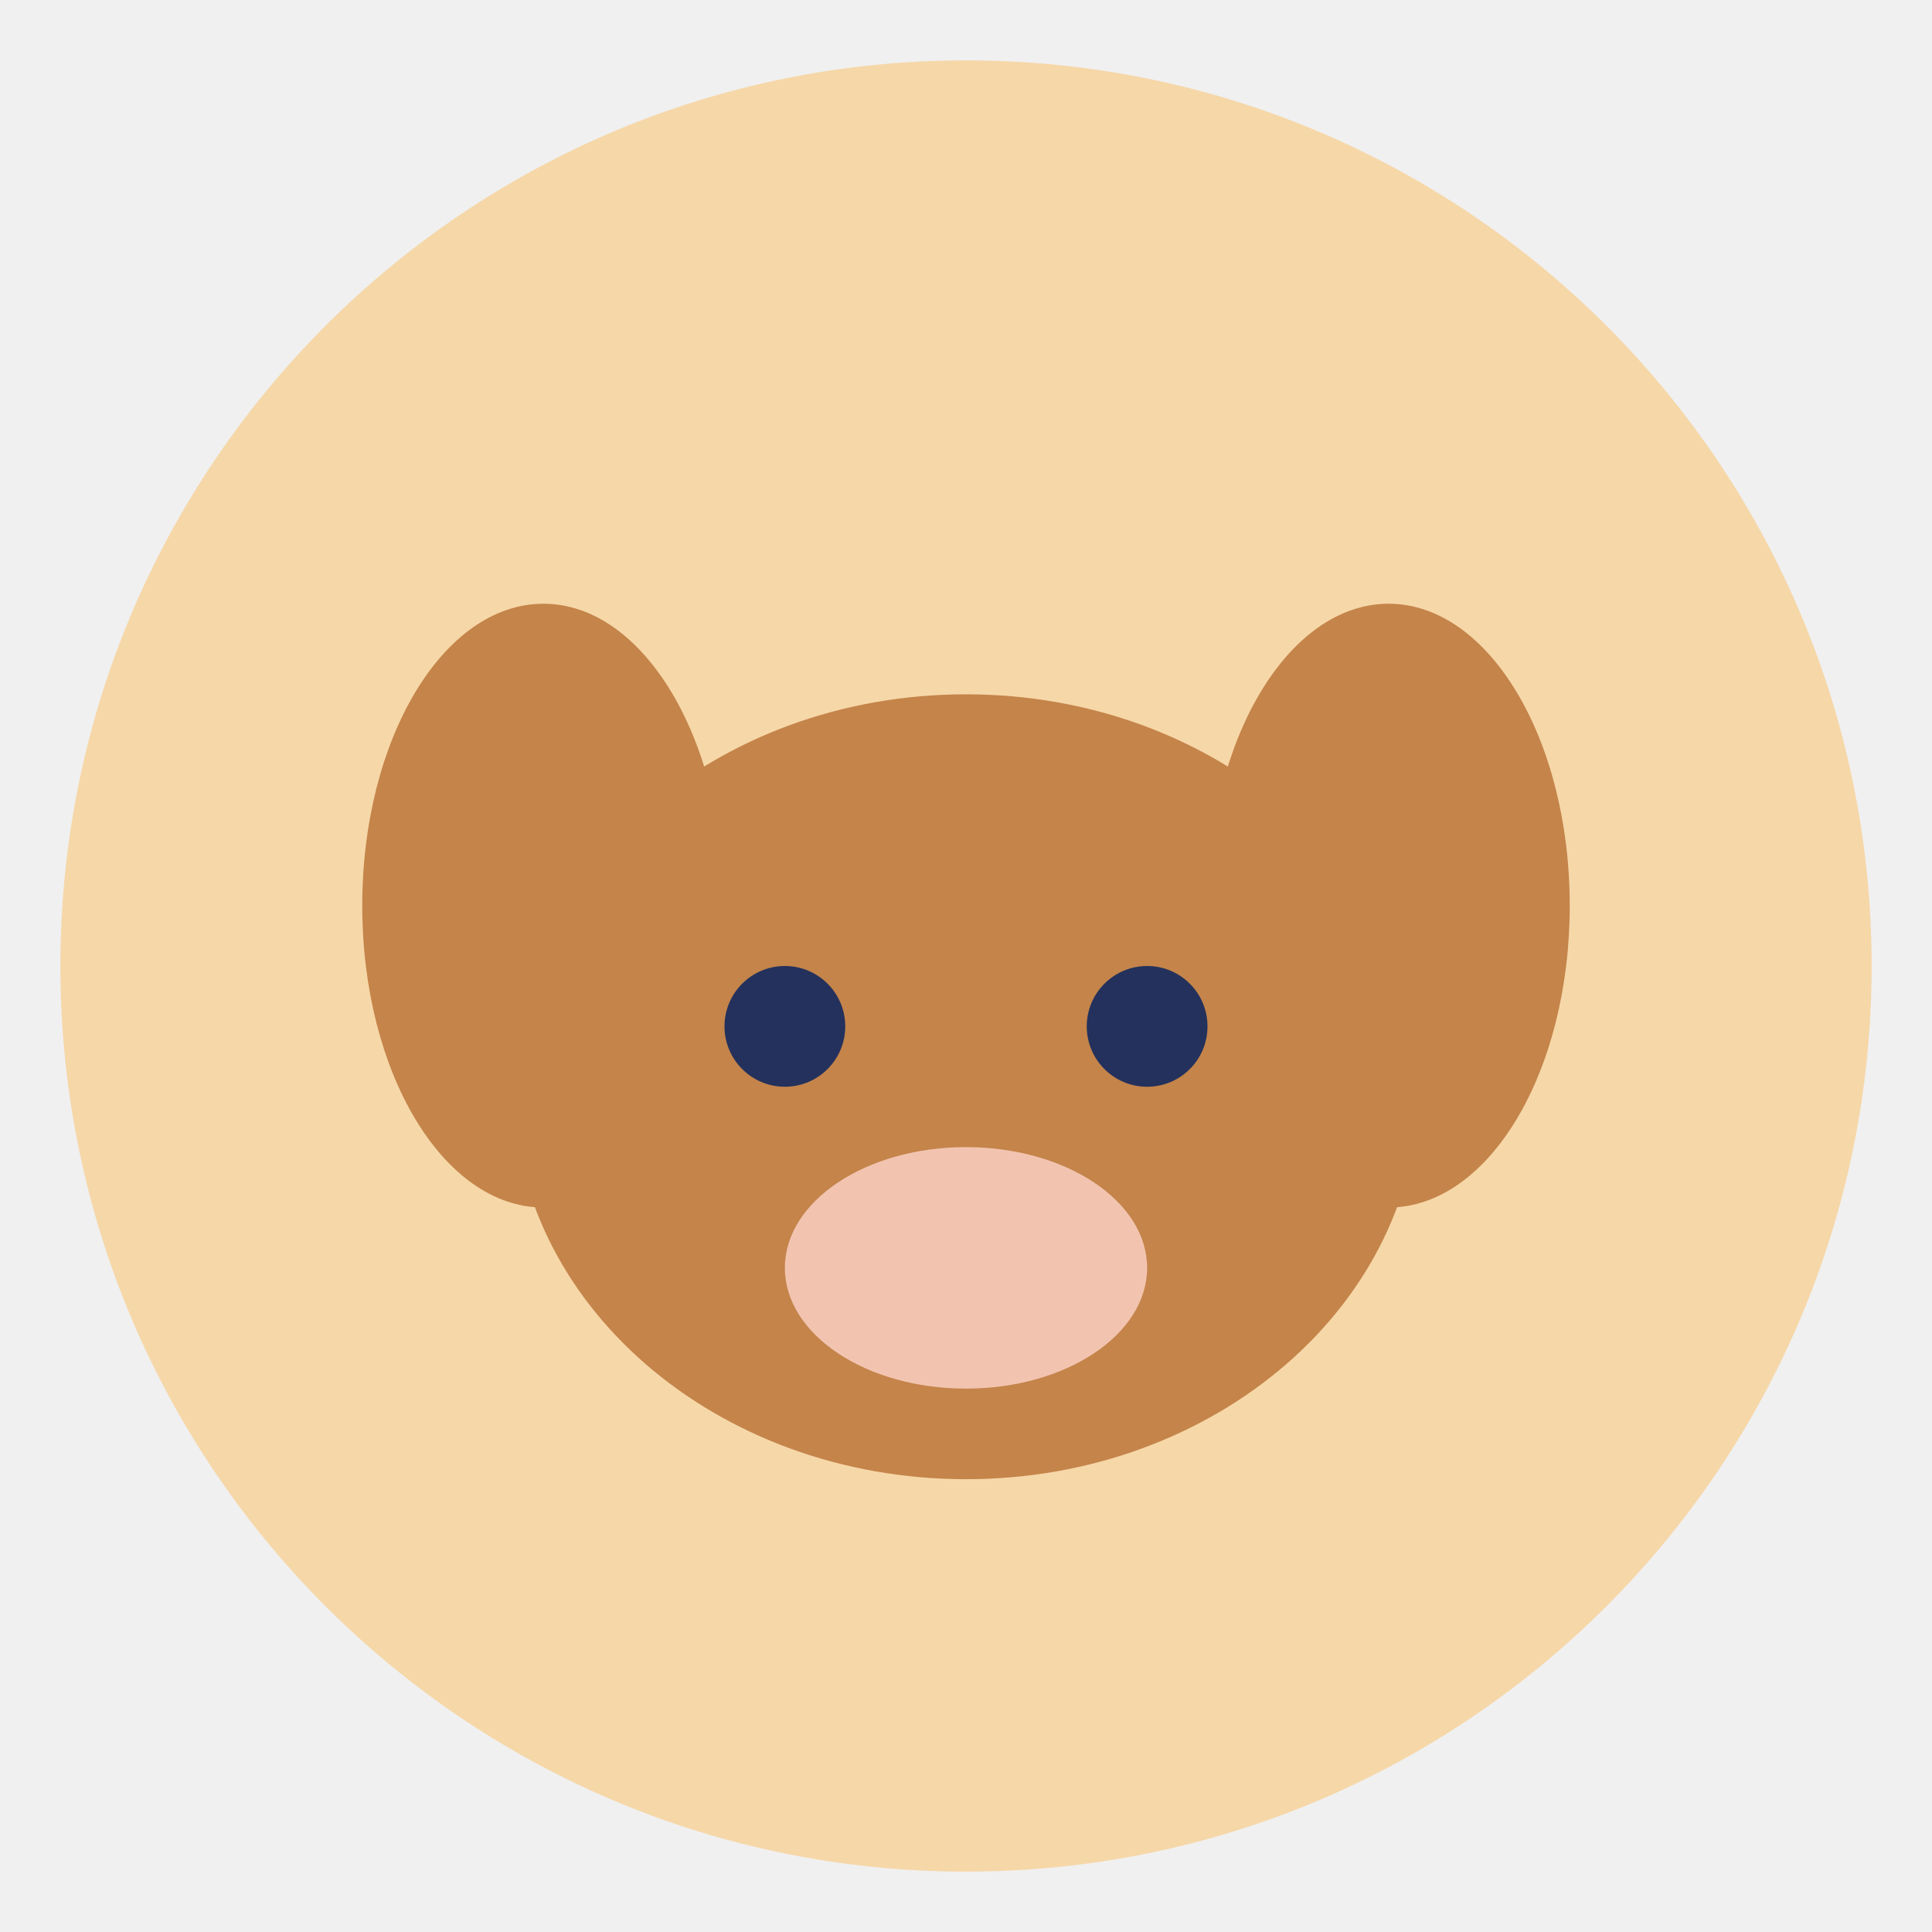
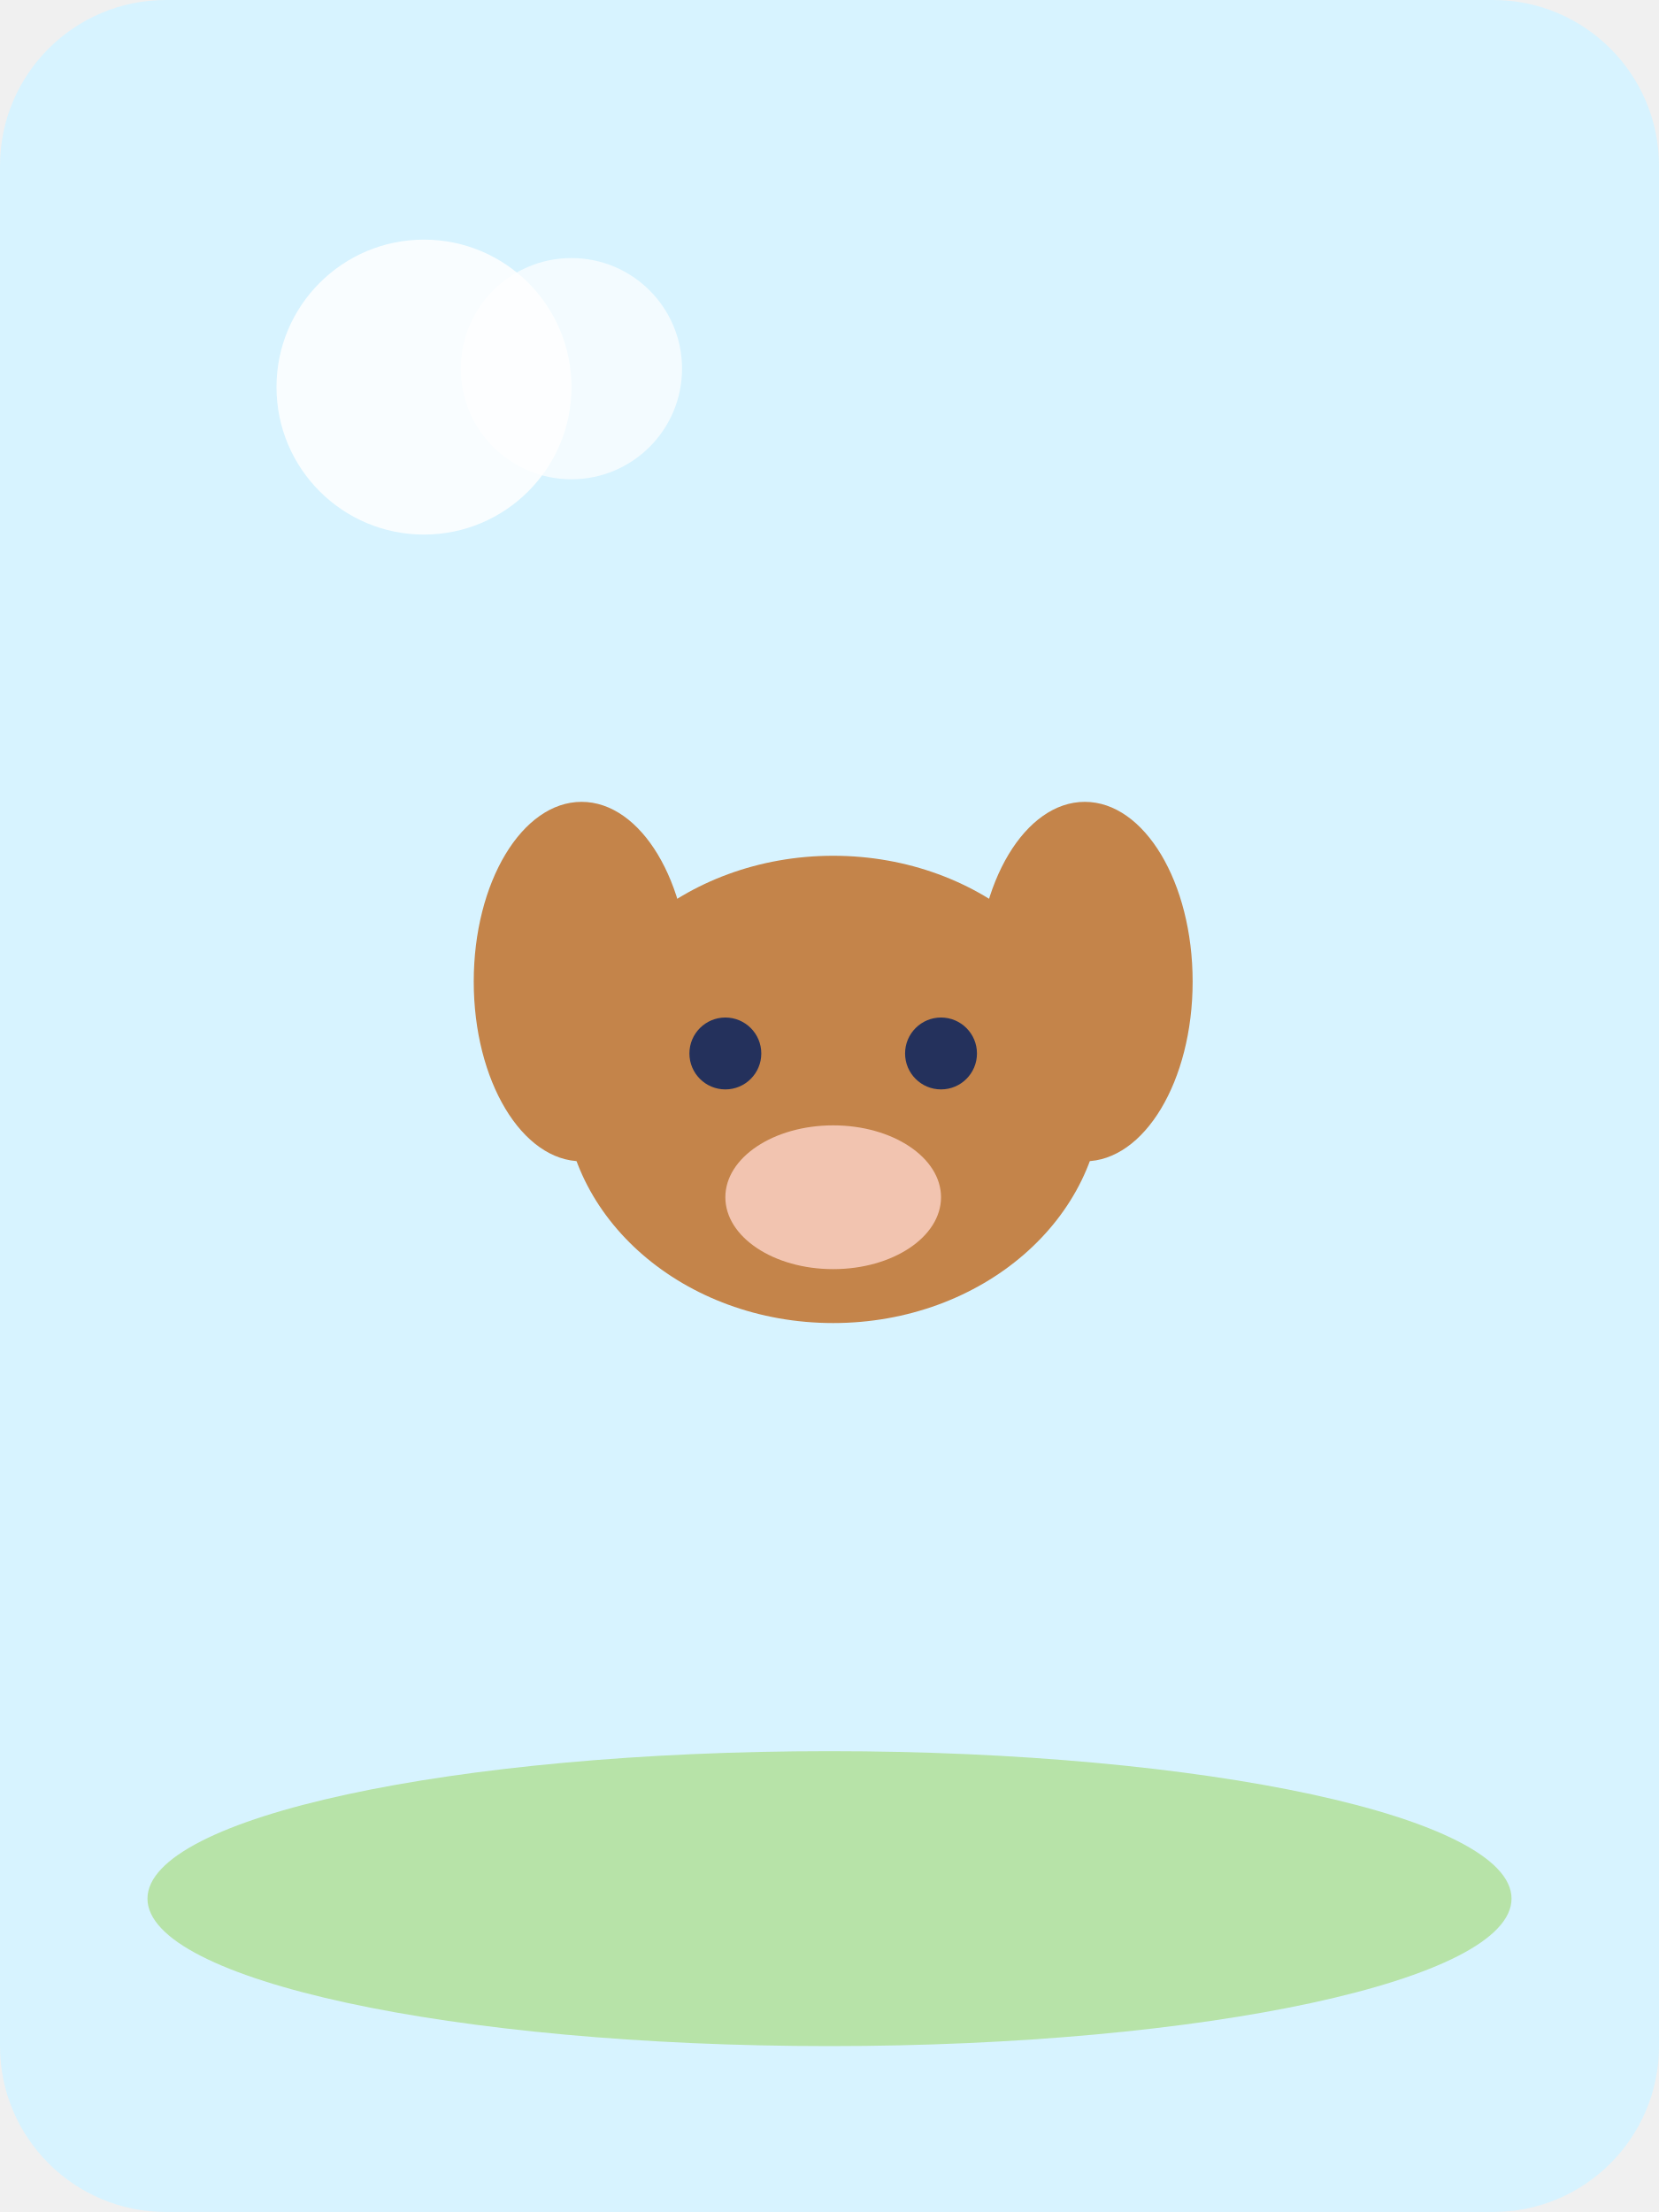
- <svg xmlns="http://www.w3.org/2000/svg" viewBox="0 0 64 64">
-   <circle cx="32" cy="32" r="30" fill="#f6d7a8" />
-   <ellipse cx="18" cy="30" rx="6" ry="10" fill="#c4844a" />
-   <ellipse cx="46" cy="30" rx="6" ry="10" fill="#c4844a" />
-   <ellipse cx="32" cy="36" rx="15" ry="13" fill="#c4844a" />
-   <ellipse cx="32" cy="42" rx="6" ry="4" fill="#f2c4b0" />
-   <circle cx="26" cy="34" r="2" fill="#24315c" />
-   <circle cx="38" cy="34" r="2" fill="#24315c" />
+ <svg xmlns="http://www.w3.org/2000/svg" viewBox="0 0 180 240">
+   <rect width="180" height="240" rx="18" fill="#d7f3ff" />
+   <circle cx="46" cy="42" r="16" fill="#fff" opacity=".85" />
+   <circle cx="62" cy="40" r="12" fill="#fff" opacity=".7" />
+   <ellipse cx="90" cy="206" rx="74" ry="16" fill="#b7e3a8" />
+   <g transform="translate(28,48) scale(1.95)">
+     <ellipse cx="18" cy="30" rx="6" ry="10" fill="#c4844a" />
+     <ellipse cx="46" cy="30" rx="6" ry="10" fill="#c4844a" />
+     <ellipse cx="32" cy="36" rx="15" ry="13" fill="#c4844a" />
+     <ellipse cx="32" cy="42" rx="6" ry="4" fill="#f2c4b0" />
+     <circle cx="26" cy="34" r="2" fill="#24315c" />
+     <circle cx="38" cy="34" r="2" fill="#24315c" />
+   </g>
</svg>
